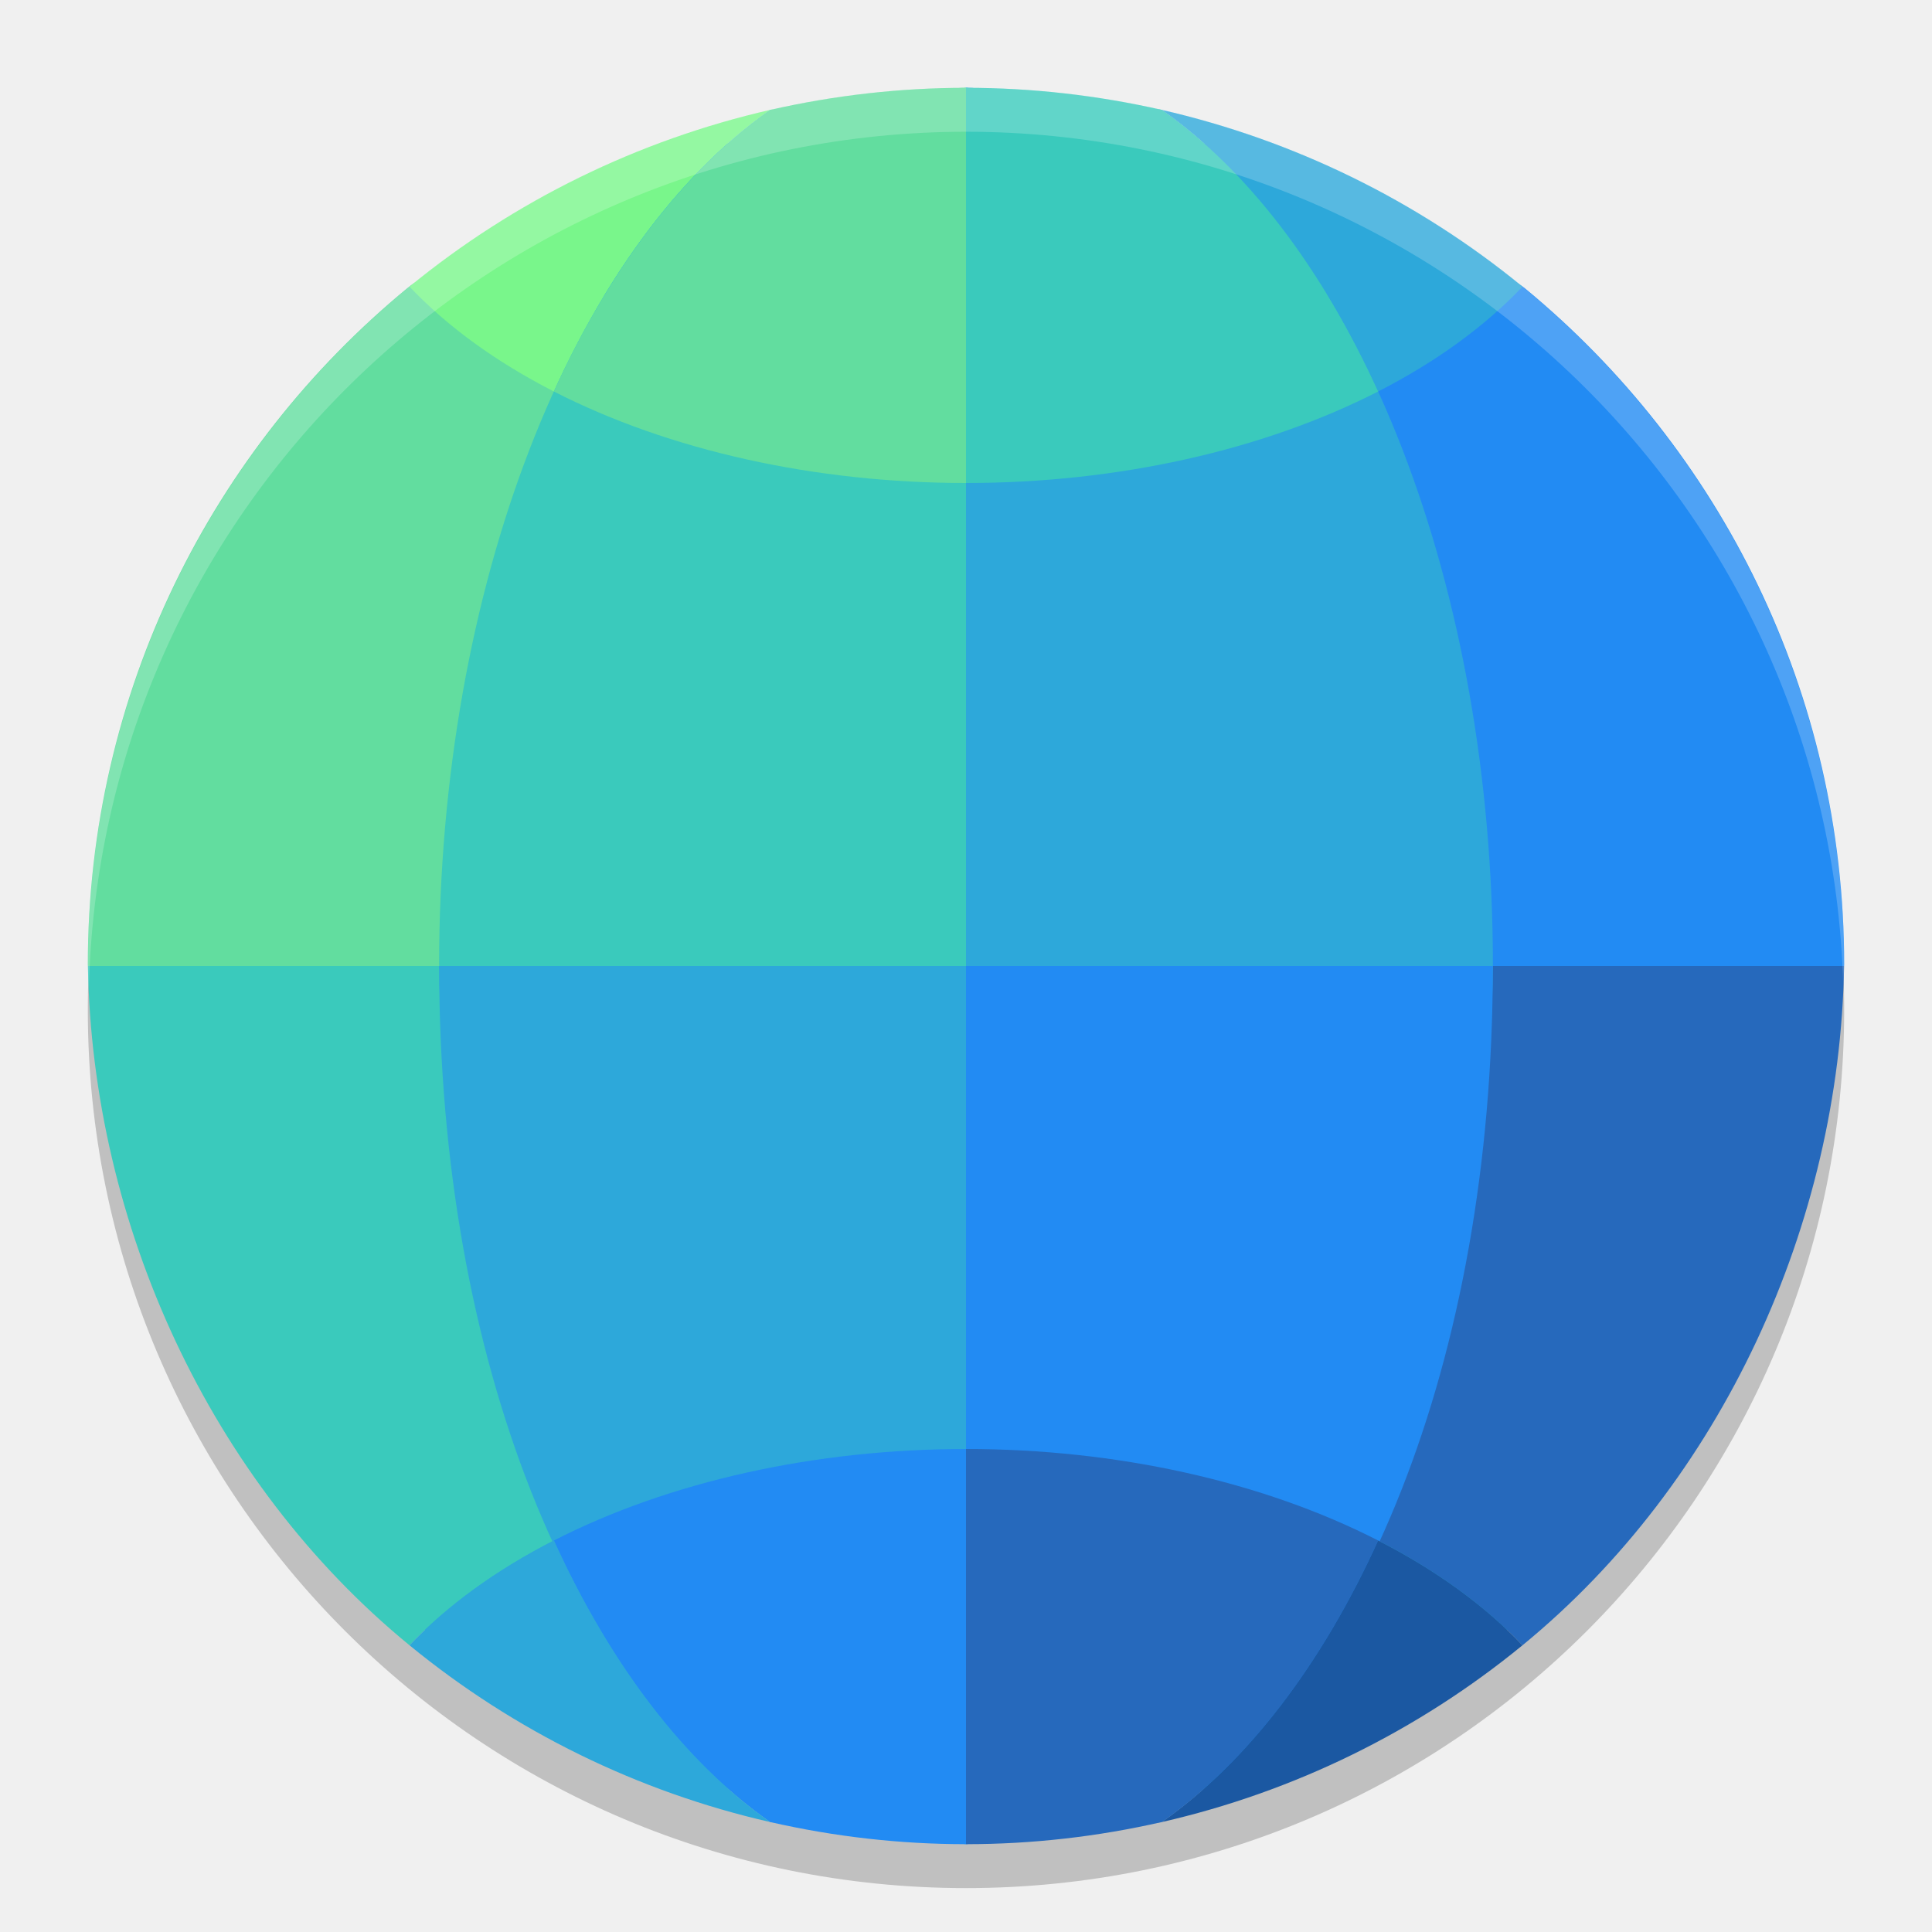
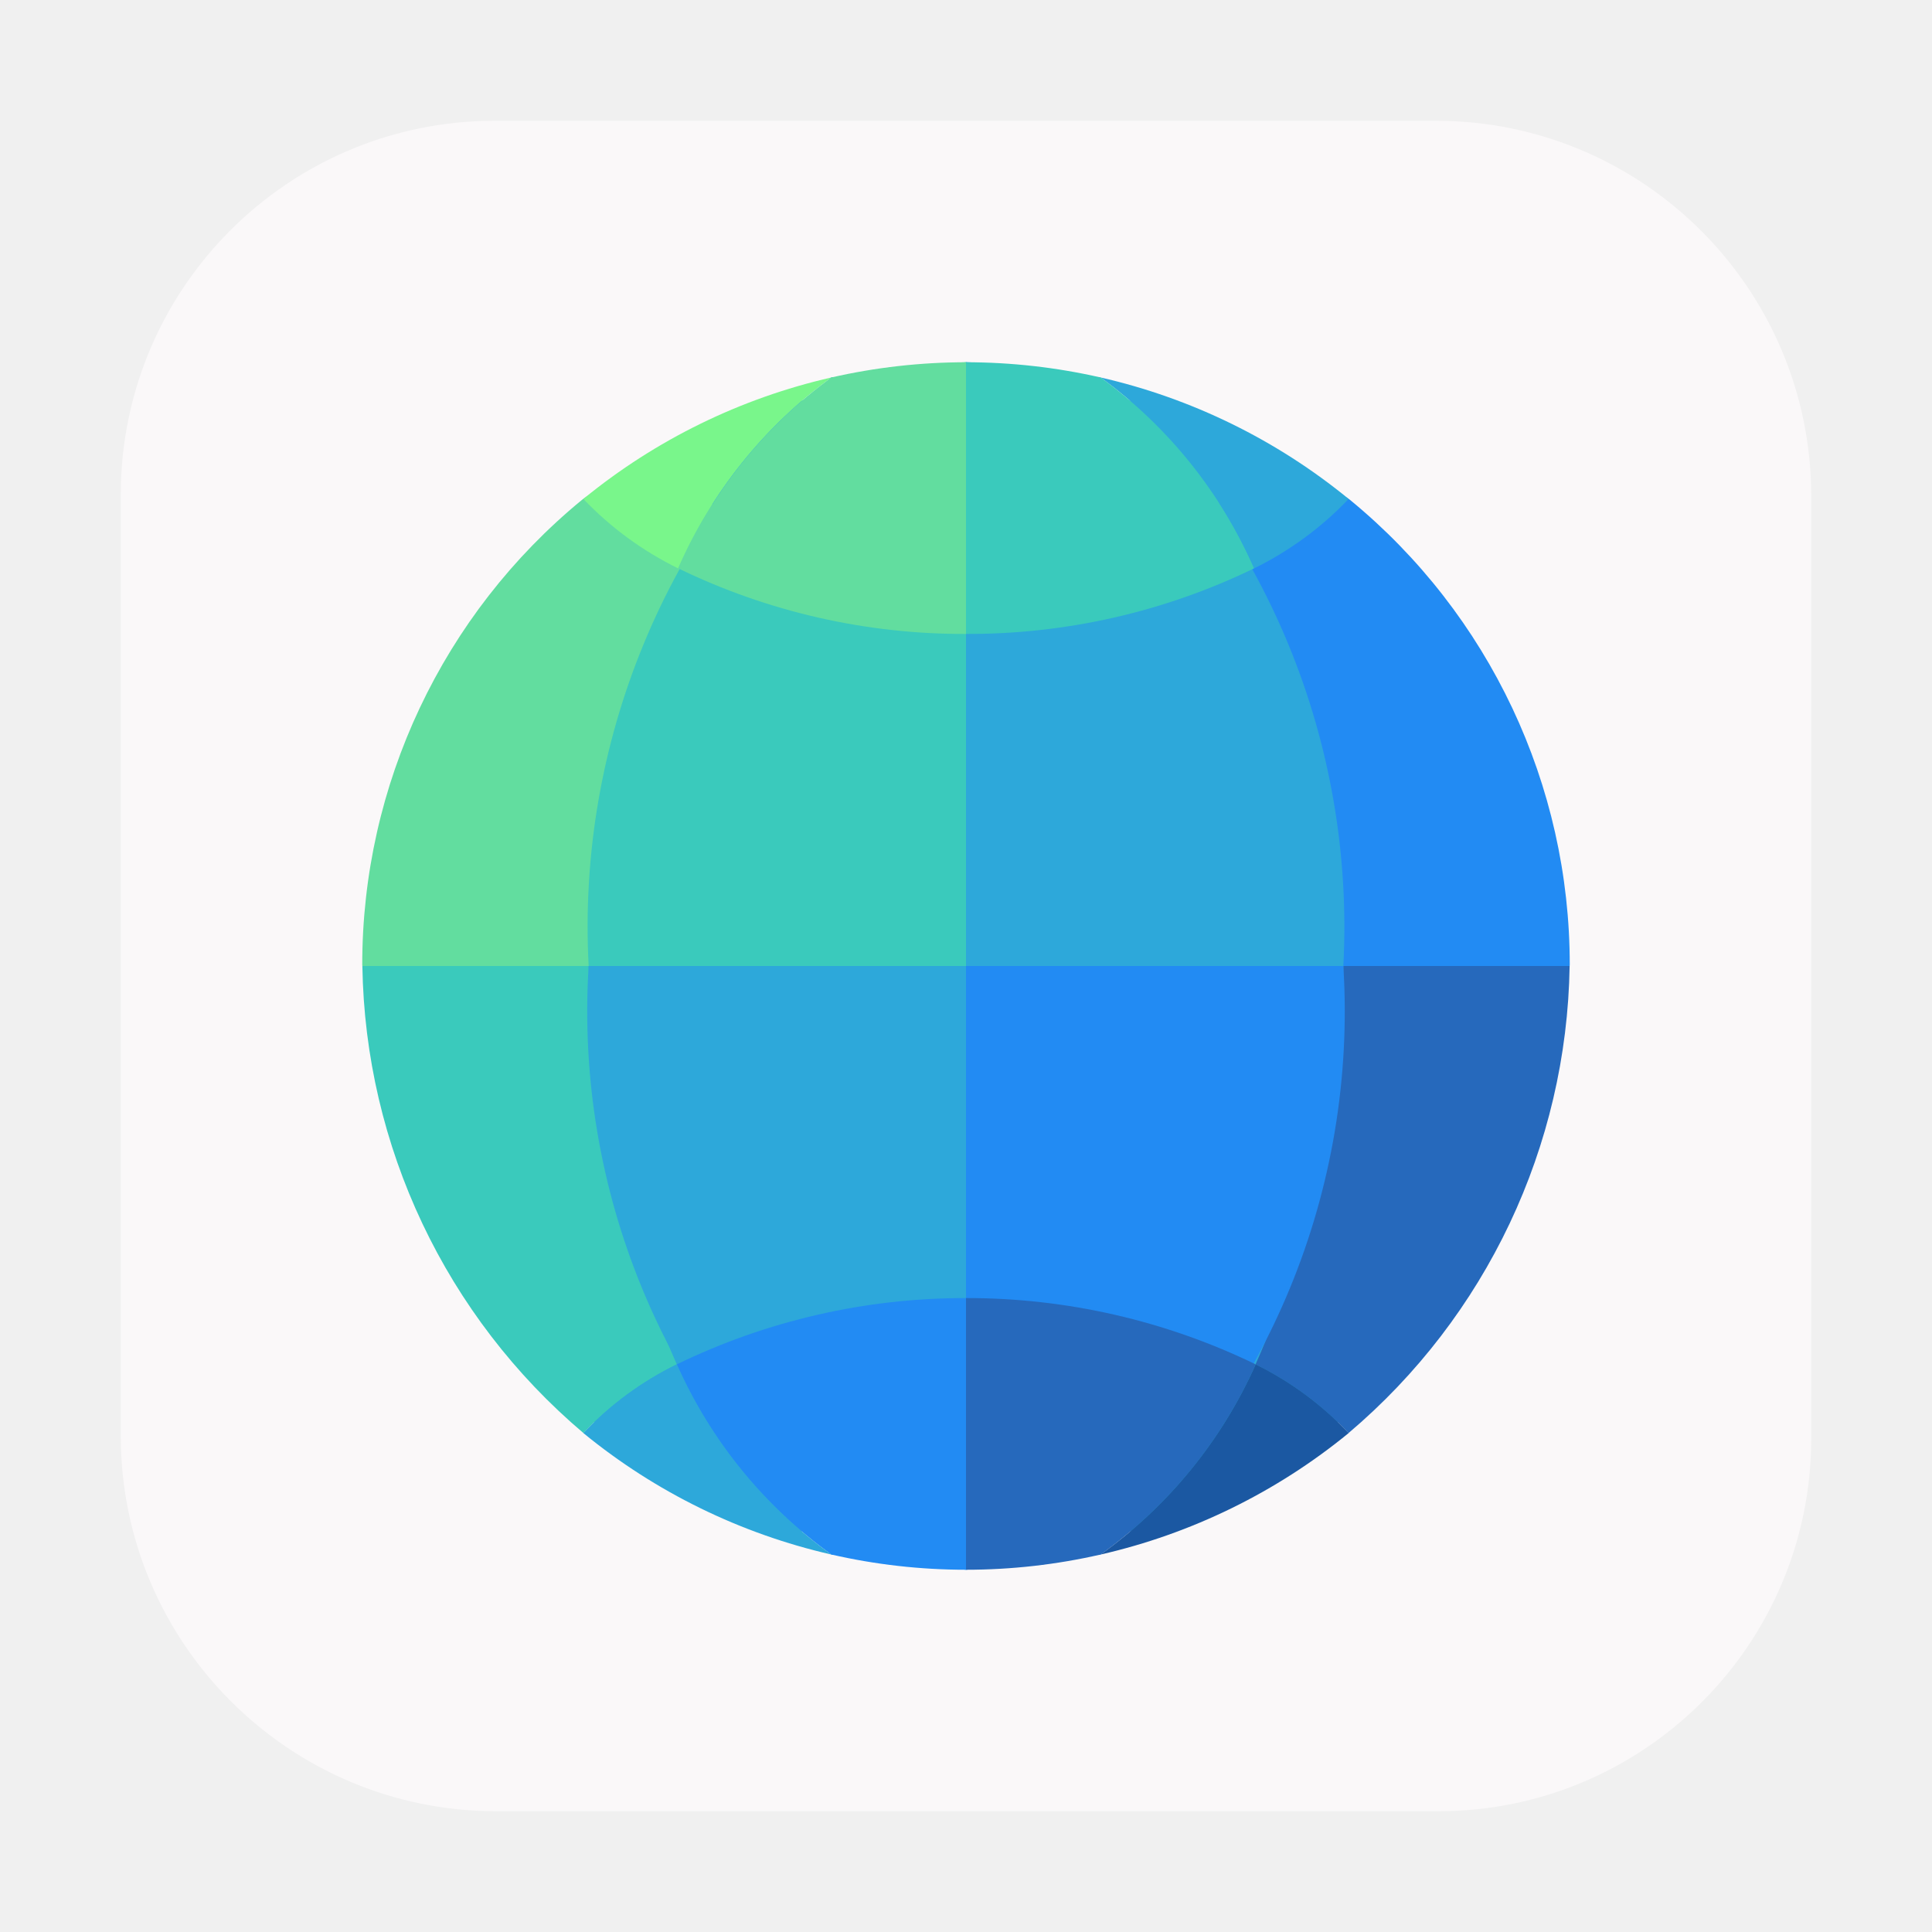
- <svg xmlns="http://www.w3.org/2000/svg" width="22" height="22" version="1.1">
-   <circle style="opacity:0.2" cx="11" cy="11.5" r="10" />
-   <circle style="fill:#2da8da" cx="11" cy="11" r="9.75" />
-   <path style="fill:#2669bc" d="M 16.999,11 C 16.979,13.319 16.519,15.728 15.693,17.542 16.35,17.878 16.906,18.282 17.337,18.735 19.61,16.873 20.949,13.938 20.999,11 Z" />
-   <path style="fill:#228bf3" d="M 11,11 V 21 C 11.353,21 11.736,19.569 12.087,19.532 12.481,19.49 12.842,20.837 13.229,20.748 15.475,19.176 17,15.5 16.999,11 Z" />
-   <path style="fill:#2669bc" d="M 11,16.5 V 21 C 11.75,21 12.498,20.915 13.229,20.748 14.196,20.072 15.045,18.966 15.693,17.542 14.376,16.868 12.715,16.5 11,16.5 Z M 11,16.5" />
-   <path style="fill:#1b58a2" d="M 15.693,17.542 C 15.045,18.966 14.196,20.071 13.23,20.748 14.736,20.404 16.142,19.714 17.337,18.735 16.907,18.282 16.35,17.878 15.693,17.542 Z M 15.693,17.542" />
-   <path style="fill:#228bf3" d="M 11,1 C 12.428,1 11.997,2.931 13.226,3.469 14.078,3.843 16.657,2.7 17.366,3.284 19.585,5.115 21,7.885 21,10.984 21,11.039 20.999,10.945 20.999,11 H 11 Z" />
-   <path style="fill:#2da8da" d="M 13.229,1.251 C 14.736,1.596 16.142,2.285 17.337,3.264 16.907,3.718 16.35,4.122 15.693,4.458 15.044,3.033 14.195,1.928 13.229,1.251 Z M 13.229,1.251" />
-   <path style="fill:#2da8da" d="M 11,1 C 11.355,1 12.054,2.306 12.406,2.343 12.799,2.385 12.844,1.163 13.229,1.251 15.507,2.846 17,6.707 17,11 17,11.055 17,10.945 16.999,11 H 11 Z" />
-   <path style="fill:#3acabc" d="M 11,1 C 11.75,1 12.498,1.085 13.229,1.251 14.195,1.928 15.044,3.033 15.693,4.458 14.375,5.132 12.715,5.5 11,5.5 Z M 11,1" />
-   <path style="fill:#3acabc" d="M 5.001,11 C 5.021,13.319 5.481,15.728 6.307,17.542 5.65,17.878 5.094,18.282 4.663,18.735 2.39,16.873 1.051,13.938 1.001,11 Z" />
-   <path style="fill:#2da8da" d="M 11,11 V 21 C 10.649,21 10.047,19.349 9.698,19.312 9.302,19.27 9.16,20.837 8.771,20.748 6.525,19.176 5,15.5 5.001,11 Z" />
-   <path style="fill:#228bf3" d="M 11,16.5 V 21 C 10.25,21 9.502,20.915 8.771,20.748 7.804,20.072 6.955,18.966 6.307,17.542 7.624,16.868 9.285,16.5 11,16.5 Z M 11,16.5" />
-   <path style="fill:#2da8da" d="M 6.307,17.542 C 6.955,18.966 7.804,20.071 8.77,20.748 7.264,20.404 5.858,19.714 4.663,18.735 5.093,18.282 5.65,17.878 6.307,17.542 Z M 6.307,17.542" />
-   <path style="fill:#62dd9f" d="M 11,1 C 9.758,1 9.448,3.046 8.351,3.46 7.313,3.85 5.478,2.588 4.638,3.281 2.416,5.112 1,7.883 1,10.984 1,11.039 1.001,10.945 1.001,11 H 11 Z" />
-   <path style="fill:#79f68b" d="M 8.771,1.251 C 7.264,1.596 5.858,2.285 4.663,3.264 5.093,3.718 5.65,4.122 6.307,4.458 6.956,3.033 7.805,1.928 8.771,1.251 Z M 8.771,1.251" />
-   <path style="fill:#3acabc" d="M 11,1 C 10.654,1 10.119,3.435 9.775,3.471 9.374,3.513 9.164,1.162 8.771,1.251 6.493,2.846 5,6.707 5,11 5,11.055 5,10.945 5.001,11 H 11 Z" />
-   <path style="fill:#62dd9f" d="M 11,1 C 10.25,1 9.502,1.085 8.771,1.251 7.805,1.928 6.956,3.033 6.307,4.458 7.625,5.132 9.285,5.5 11,5.5 Z M 11,1" />
-   <path style="opacity:0.2;fill:#ffffff" d="M 11,1 A 10,10 0 0 0 1,11 10,10 0 0 0 1.011,11.291 10,10 0 0 1 11,1.5 10,10 0 0 1 20.989,11.209 10,10 0 0 0 21,11 10,10 0 0 0 11,1 Z" />
+ <svg xmlns="http://www.w3.org/2000/svg" height="16px" width="16px" id="svg6" viewBox="0 0 16 16">
+   <defs>
+     <style>.cls-1{fill:#faf8f9;}.cls-2{fill:#2da8da;}.cls-3{fill:#2669bc;}.cls-4{fill:#228bf3;}.cls-5{fill:#1b58a2;}.cls-6{fill:#3acabc;}.cls-7{fill:#62dd9f;}.cls-8{fill:#79f68b;}</style>
+   </defs>
+   <path id="rect51" class="cls-1" d="M4.09,1h7.806A3.112,3.112,0,0,1,15,4.103V11.91A3.09,3.09,0,0,1,11.91,15H4.103A3.112,3.112,0,0,1,1,11.897V4.09A3.099,3.099,0,0,1,4.09,1Z" />
+   <circle class="cls-2" cx="8" cy="8" r="4.875" />
+   <path class="cls-3" d="M11.125,8a8.569,8.569,0,0,1-.727,3.299,2.681,2.681,0,0,1,.77.569A5.172,5.172,0,0,0,12.999,8Z" />
+   <path class="cls-4" d="M8,8v5c.176,0,.368-.716.543-.734.197-.021.378.652.571.608A6.013,6.013,0,0,0,11.125,8Z" />
+   <path class="cls-3" d="M8,10.75V13a4.995,4.995,0,0,0,1.115-.126,3.874,3.874,0,0,0,1.284-1.575A5.48,5.48,0,0,0,8,10.75Z" />
+   <path class="cls-5" d="M10.399,11.299A3.881,3.881,0,0,1,9.115,12.874a5.001,5.001,0,0,0,2.054-1.006A2.685,2.685,0,0,0,10.399,11.299Z" />
+   <path class="cls-4" d="M8,3c.714,0,.498.966,1.113,1.235.426.187,1.716-.385,2.07-.093A4.979,4.979,0,0,1,13,7.992c0,.028,0-.02-.001.008H8Z" />
+   <path class="cls-2" d="M9.115,3.126a5.004,5.004,0,0,1,2.054,1.006,2.764,2.764,0,0,1-.783.575A3.883,3.883,0,0,0,9.115,3.126Z" />
+   <path class="cls-2" d="M8,3c.177,0,.527.653.703.672.196.021.219-.59.411-.546A6.136,6.136,0,0,1,11.125,8c0,.028,0-.028,0,0H8Z" />
+   <path class="cls-6" d="M8,3a5.013,5.013,0,0,1,1.115.126,3.881,3.881,0,0,1,1.271,1.581A5.419,5.419,0,0,1,8,5.25Z" />
+   <path class="cls-6" d="M4.875,8a8.57,8.57,0,0,0,.73,3.299,2.699,2.699,0,0,0-.773.569A5.172,5.172,0,0,1,3.001,8Z" />
+   <path class="cls-2" d="M8,8v5c-.176,0-.477-.825-.651-.844-.198-.021-.269.762-.464.718A6.013,6.013,0,0,1,4.875,8Z" />
+   <path class="cls-4" d="M8,10.75V13a4.995,4.995,0,0,1-1.115-.126,3.869,3.869,0,0,1-1.28-1.575A5.465,5.465,0,0,1,8,10.75Z" />
+   <path class="cls-2" d="M5.605,11.299a3.876,3.876,0,0,0,1.28,1.575,5.001,5.001,0,0,1-2.054-1.006A2.702,2.702,0,0,1,5.605,11.299Z" />
+   <path class="cls-7" d="M8,3c-.621,0-.776,1.023-1.325,1.23-.519.195-1.436-.436-1.857-.089A4.979,4.979,0,0,0,3,7.992c0,.028,0-.02.001.008H8Z" />
+   <path class="cls-8" d="M6.885,3.126a5.004,5.004,0,0,0-2.054,1.006,2.774,2.774,0,0,0,.785.575A3.879,3.879,0,0,1,6.885,3.126Z" />
+   <path class="cls-6" d="M8,3c-.173,0-.44,1.217-.613,1.235-.2.021-.305-1.155-.502-1.11A6.136,6.136,0,0,0,4.875,8c0,.028,0-.028,0,0H8Z" />
+   <path class="cls-7" d="M8,3a5.013,5.013,0,0,0-1.115.126A3.876,3.876,0,0,0,5.617,4.707,5.407,5.407,0,0,0,8,5.25Z" />
</svg>
